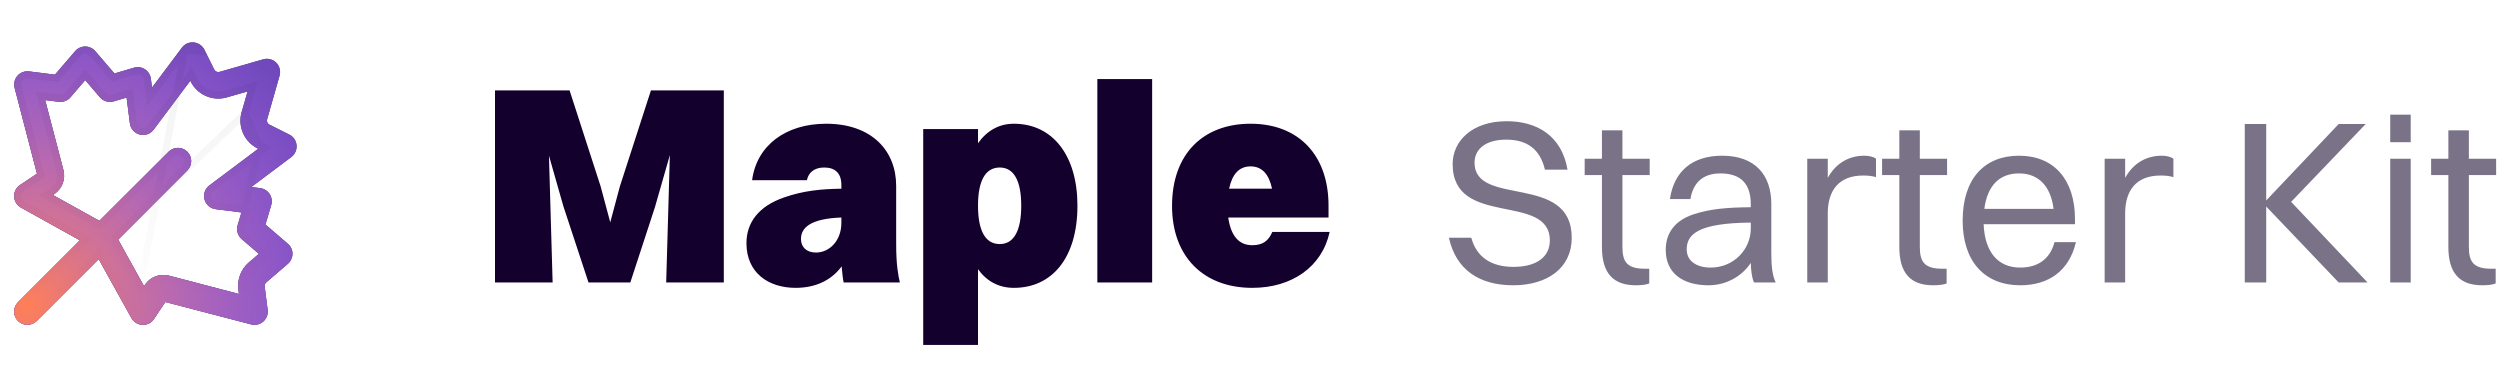
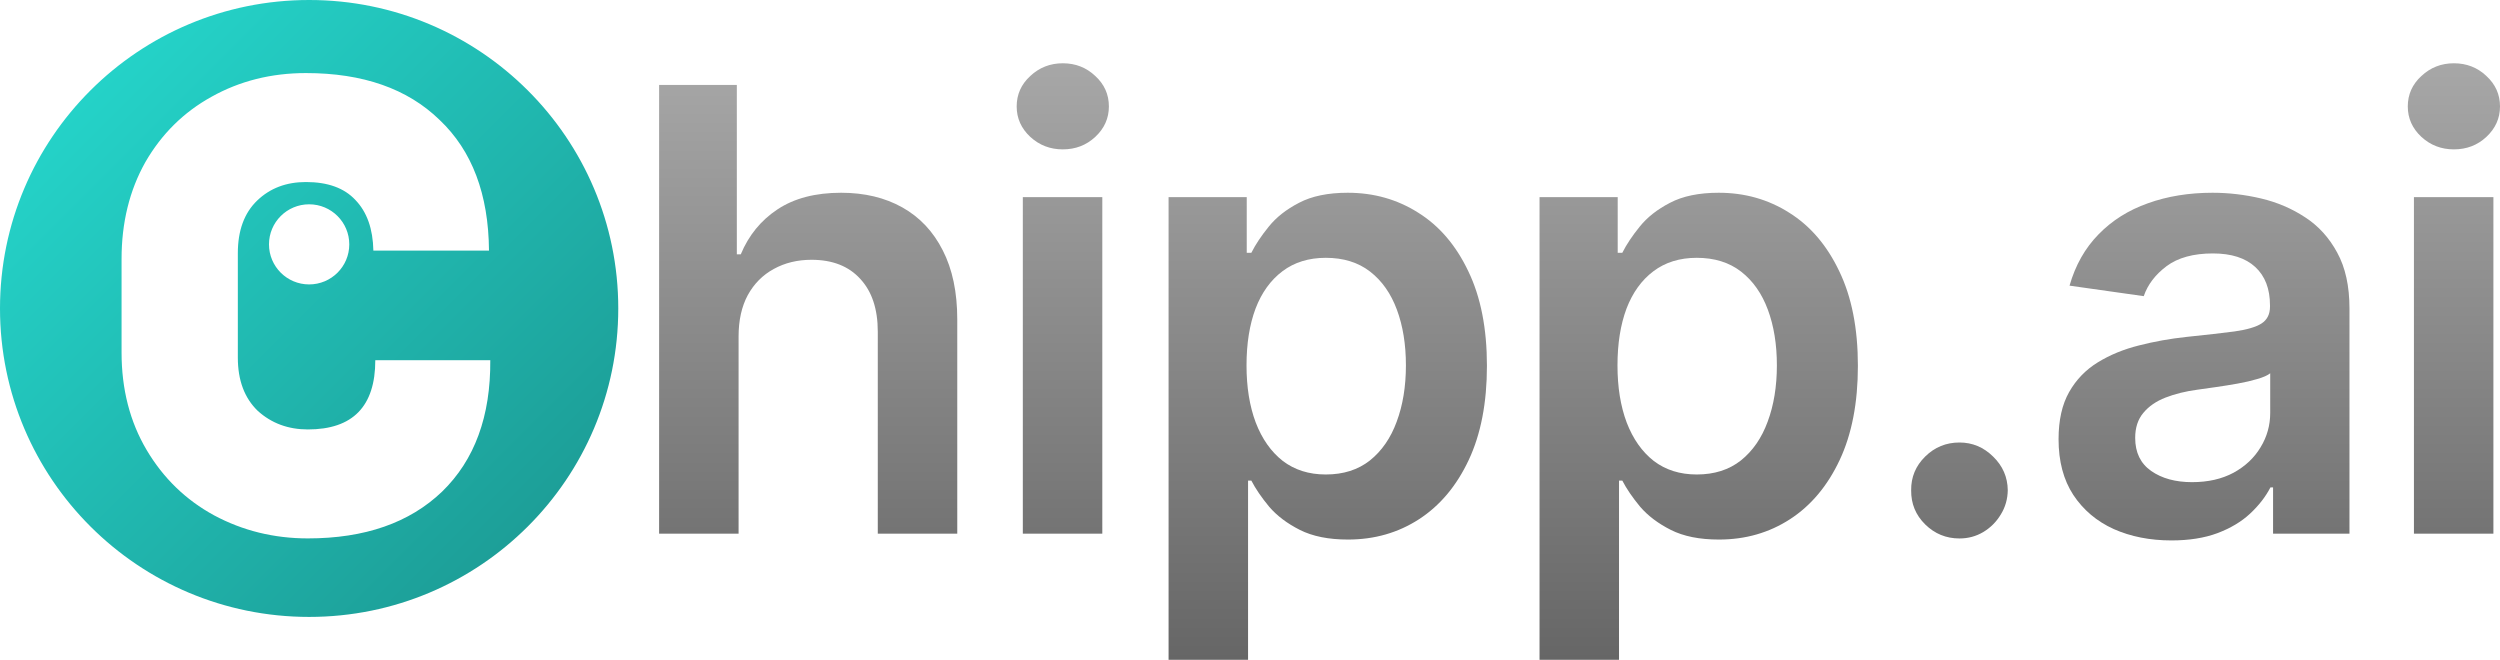
- <svg xmlns="http://www.w3.org/2000/svg" width="177" height="26" viewBox="0 0 177 26" fill="none">
-   <path d="M14.47 3.52C14.325 3.231 14.04 3.036 13.716 3.004C13.392 2.973 13.076 3.114 12.88 3.375L10.763 6.203L10.681 5.574C10.646 5.301 10.494 5.059 10.263 4.907C10.033 4.754 9.748 4.715 9.486 4.793L8.103 5.203L6.744 3.621C6.564 3.414 6.306 3.293 6.033 3.293C5.76 3.293 5.498 3.414 5.322 3.621L3.892 5.285L2.057 5.055C1.748 5.016 1.439 5.133 1.236 5.367C1.033 5.602 0.955 5.918 1.033 6.219L2.619 12.297L1.42 13.098C1.146 13.277 0.99 13.59 1.002 13.914C1.014 14.238 1.197 14.535 1.482 14.695L5.658 17.015L1.275 21.398C0.908 21.765 0.908 22.359 1.275 22.722C1.643 23.085 2.236 23.089 2.6 22.722L6.986 18.343L9.306 22.519C9.466 22.804 9.759 22.988 10.087 22.999C10.415 23.011 10.724 22.855 10.904 22.581L11.704 21.382L17.782 22.968C18.083 23.046 18.403 22.972 18.638 22.765C18.872 22.558 18.989 22.253 18.95 21.945L18.739 20.273C18.728 20.168 18.767 20.066 18.845 19.996L20.38 18.679C20.587 18.5 20.708 18.242 20.708 17.968C20.708 17.695 20.587 17.433 20.38 17.258L18.794 15.898L19.204 14.515C19.282 14.25 19.239 13.969 19.091 13.738C18.942 13.508 18.696 13.355 18.423 13.32L17.798 13.238L20.626 11.117C20.888 10.922 21.024 10.605 20.997 10.281C20.97 9.957 20.774 9.672 20.481 9.527L19.071 8.82C18.939 8.754 18.868 8.598 18.911 8.453L19.794 5.36C19.888 5.032 19.798 4.68 19.556 4.438C19.314 4.196 18.962 4.106 18.634 4.2L15.54 5.09C15.396 5.133 15.243 5.063 15.173 4.93L14.47 3.52ZM8.365 16.965L13.263 12.066C13.63 11.699 13.63 11.105 13.263 10.742C12.896 10.379 12.302 10.375 11.939 10.742L7.037 15.636L3.74 13.805L3.846 13.734C4.4 13.363 4.658 12.684 4.49 12.039L3.197 7.086L4.162 7.207C4.474 7.246 4.787 7.125 4.99 6.887L6.033 5.672L7.076 6.887C7.318 7.168 7.701 7.281 8.056 7.176L8.962 6.906L9.197 8.734C9.244 9.113 9.517 9.426 9.888 9.524C10.259 9.621 10.65 9.484 10.877 9.18L13.474 5.715L13.501 5.77C13.97 6.711 15.044 7.184 16.056 6.895L17.529 6.473L17.107 7.945C16.818 8.957 17.29 10.031 18.232 10.504L18.286 10.531L14.822 13.129C14.517 13.359 14.38 13.75 14.478 14.117C14.575 14.484 14.888 14.758 15.267 14.808L17.095 15.043L16.825 15.949C16.72 16.304 16.833 16.687 17.114 16.929L18.329 17.972L17.622 18.578C17.064 19.054 16.782 19.781 16.876 20.511L16.915 20.812L11.962 19.515C11.318 19.347 10.638 19.605 10.267 20.16L10.197 20.265L8.365 16.965Z" fill="#0D001D" />
-   <path d="M14.47 3.52C14.325 3.231 14.04 3.036 13.716 3.004C13.392 2.973 13.076 3.114 12.88 3.375L10.763 6.203L10.681 5.574C10.646 5.301 10.494 5.059 10.263 4.907C10.033 4.754 9.748 4.715 9.486 4.793L8.103 5.203L6.744 3.621C6.564 3.414 6.306 3.293 6.033 3.293C5.76 3.293 5.498 3.414 5.322 3.621L3.892 5.285L2.057 5.055C1.748 5.016 1.439 5.133 1.236 5.367C1.033 5.602 0.955 5.918 1.033 6.219L2.619 12.297L1.42 13.098C1.146 13.277 0.99 13.59 1.002 13.914C1.014 14.238 1.197 14.535 1.482 14.695L5.658 17.015L1.275 21.398C0.908 21.765 0.908 22.359 1.275 22.722C1.643 23.085 2.236 23.089 2.6 22.722L6.986 18.343L9.306 22.519C9.466 22.804 9.759 22.988 10.087 22.999C10.415 23.011 10.724 22.855 10.904 22.581L11.704 21.382L17.782 22.968C18.083 23.046 18.403 22.972 18.638 22.765C18.872 22.558 18.989 22.253 18.95 21.945L18.739 20.273C18.728 20.168 18.767 20.066 18.845 19.996L20.38 18.679C20.587 18.5 20.708 18.242 20.708 17.968C20.708 17.695 20.587 17.433 20.38 17.258L18.794 15.898L19.204 14.515C19.282 14.25 19.239 13.969 19.091 13.738C18.942 13.508 18.696 13.355 18.423 13.32L17.798 13.238L20.626 11.117C20.888 10.922 21.024 10.605 20.997 10.281C20.97 9.957 20.774 9.672 20.481 9.527L19.071 8.82C18.939 8.754 18.868 8.598 18.911 8.453L19.794 5.36C19.888 5.032 19.798 4.68 19.556 4.438C19.314 4.196 18.962 4.106 18.634 4.2L15.54 5.09C15.396 5.133 15.243 5.063 15.173 4.93L14.47 3.52ZM8.365 16.965L13.263 12.066C13.63 11.699 13.63 11.105 13.263 10.742C12.896 10.379 12.302 10.375 11.939 10.742L7.037 15.636L3.74 13.805L3.846 13.734C4.4 13.363 4.658 12.684 4.49 12.039L3.197 7.086L4.162 7.207C4.474 7.246 4.787 7.125 4.99 6.887L6.033 5.672L7.076 6.887C7.318 7.168 7.701 7.281 8.056 7.176L8.962 6.906L9.197 8.734C9.244 9.113 9.517 9.426 9.888 9.524C10.259 9.621 10.65 9.484 10.877 9.18L13.474 5.715L13.501 5.77C13.97 6.711 15.044 7.184 16.056 6.895L17.529 6.473L17.107 7.945C16.818 8.957 17.29 10.031 18.232 10.504L18.286 10.531L14.822 13.129C14.517 13.359 14.38 13.75 14.478 14.117C14.575 14.484 14.888 14.758 15.267 14.808L17.095 15.043L16.825 15.949C16.72 16.304 16.833 16.687 17.114 16.929L18.329 17.972L17.622 18.578C17.064 19.054 16.782 19.781 16.876 20.511L16.915 20.812L11.962 19.515C11.318 19.347 10.638 19.605 10.267 20.16L10.197 20.265L8.365 16.965Z" fill="url(#paint0_radial_64_8)" />
-   <path d="M14.47 3.52C14.325 3.231 14.04 3.036 13.716 3.004C13.392 2.973 13.076 3.114 12.88 3.375L10.763 6.203L10.681 5.574C10.646 5.301 10.494 5.059 10.263 4.907C10.033 4.754 9.748 4.715 9.486 4.793L8.103 5.203L6.744 3.621C6.564 3.414 6.306 3.293 6.033 3.293C5.76 3.293 5.498 3.414 5.322 3.621L3.892 5.285L2.057 5.055C1.748 5.016 1.439 5.133 1.236 5.367C1.033 5.602 0.955 5.918 1.033 6.219L2.619 12.297L1.42 13.098C1.146 13.277 0.99 13.59 1.002 13.914C1.014 14.238 1.197 14.535 1.482 14.695L5.658 17.015L1.275 21.398C0.908 21.765 0.908 22.359 1.275 22.722C1.643 23.085 2.236 23.089 2.6 22.722L6.986 18.343L9.306 22.519C9.466 22.804 9.759 22.988 10.087 22.999C10.415 23.011 10.724 22.855 10.904 22.581L11.704 21.382L17.782 22.968C18.083 23.046 18.403 22.972 18.638 22.765C18.872 22.558 18.989 22.253 18.95 21.945L18.739 20.273C18.728 20.168 18.767 20.066 18.845 19.996L20.38 18.679C20.587 18.5 20.708 18.242 20.708 17.968C20.708 17.695 20.587 17.433 20.38 17.258L18.794 15.898L19.204 14.515C19.282 14.25 19.239 13.969 19.091 13.738C18.942 13.508 18.696 13.355 18.423 13.32L17.798 13.238L20.626 11.117C20.888 10.922 21.024 10.605 20.997 10.281C20.97 9.957 20.774 9.672 20.481 9.527L19.071 8.82C18.939 8.754 18.868 8.598 18.911 8.453L19.794 5.36C19.888 5.032 19.798 4.68 19.556 4.438C19.314 4.196 18.962 4.106 18.634 4.2L15.54 5.09C15.396 5.133 15.243 5.063 15.173 4.93L14.47 3.52ZM8.365 16.965L13.263 12.066C13.63 11.699 13.63 11.105 13.263 10.742C12.896 10.379 12.302 10.375 11.939 10.742L7.037 15.636L3.74 13.805L3.846 13.734C4.4 13.363 4.658 12.684 4.49 12.039L3.197 7.086L4.162 7.207C4.474 7.246 4.787 7.125 4.99 6.887L6.033 5.672L7.076 6.887C7.318 7.168 7.701 7.281 8.056 7.176L8.962 6.906L9.197 8.734C9.244 9.113 9.517 9.426 9.888 9.524C10.259 9.621 10.65 9.484 10.877 9.18L13.474 5.715L13.501 5.77C13.97 6.711 15.044 7.184 16.056 6.895L17.529 6.473L17.107 7.945C16.818 8.957 17.29 10.031 18.232 10.504L18.286 10.531L14.822 13.129C14.517 13.359 14.38 13.75 14.478 14.117C14.575 14.484 14.888 14.758 15.267 14.808L17.095 15.043L16.825 15.949C16.72 16.304 16.833 16.687 17.114 16.929L18.329 17.972L17.622 18.578C17.064 19.054 16.782 19.781 16.876 20.511L16.915 20.812L11.962 19.515C11.318 19.347 10.638 19.605 10.267 20.16L10.197 20.265L8.365 16.965Z" fill="url(#paint1_radial_64_8)" />
-   <path d="M13.081 3.525L13.08 3.525L10.963 6.353L10.595 6.845L10.515 6.236L10.433 5.607L10.433 5.606C10.407 5.406 10.296 5.228 10.125 5.115C9.958 5.005 9.75 4.975 9.557 5.033L9.557 5.033L8.174 5.443L8.019 5.489L7.914 5.366L6.555 3.785C6.555 3.785 6.555 3.785 6.555 3.785C6.421 3.631 6.231 3.543 6.033 3.543C5.833 3.543 5.641 3.632 5.513 3.783L5.512 3.784L5.512 3.784L4.082 5.448L3.995 5.55L3.861 5.533L2.025 5.303L2.025 5.303C1.799 5.274 1.573 5.36 1.425 5.531C1.274 5.705 1.218 5.937 1.275 6.156C1.275 6.156 1.275 6.156 1.275 6.156L2.861 12.234L2.906 12.406L2.758 12.505L1.559 13.305L1.557 13.306C1.359 13.437 1.243 13.666 1.252 13.905C1.26 14.14 1.394 14.358 1.604 14.477C1.605 14.477 1.605 14.477 1.605 14.477L5.779 16.797L6.069 16.958L5.835 17.192L1.452 21.575C1.182 21.845 1.183 22.279 1.451 22.544C1.723 22.813 2.158 22.813 2.422 22.546L2.423 22.545L6.809 18.166L7.044 17.933L7.205 18.222L9.524 22.396C9.524 22.397 9.524 22.397 9.524 22.397L13.081 3.525ZM13.081 3.525C13.224 3.333 13.455 3.23 13.692 3.253C13.931 3.276 14.14 3.42 14.246 3.631L13.081 3.525ZM8.055 16.921L8.188 16.788L13.086 11.89C13.356 11.62 13.355 11.185 13.087 10.92C12.816 10.651 12.38 10.652 12.117 10.918L12.116 10.919L7.213 15.813L7.08 15.947L6.915 15.855L3.619 14.023L3.26 13.824L3.601 13.597L3.707 13.526C4.173 13.214 4.389 12.644 4.248 12.102L2.955 7.149L2.862 6.792L3.228 6.838L4.193 6.959C4.193 6.959 4.193 6.959 4.193 6.959C4.422 6.988 4.652 6.899 4.8 6.725L4.8 6.724L5.843 5.509L6.033 5.288L6.223 5.509L7.265 6.724C7.265 6.724 7.265 6.724 7.266 6.724C7.444 6.931 7.725 7.014 7.985 6.936C7.985 6.936 7.985 6.936 7.985 6.936L8.891 6.667L9.173 6.583L9.21 6.875L9.445 8.703L9.445 8.704C9.479 8.981 9.679 9.21 9.952 9.282C10.225 9.354 10.511 9.253 10.676 9.031L10.676 9.03L13.274 5.565L13.517 5.241L13.698 5.603L13.725 5.658L13.725 5.658C14.14 6.492 15.091 6.91 15.987 6.654L17.46 6.233L17.893 6.108L17.769 6.542L17.347 8.014L8.055 16.921ZM8.055 16.921L8.146 17.086L9.978 20.387L10.177 20.745L10.405 20.404L10.475 20.299M8.055 16.921L10.475 20.299M10.475 20.299L10.475 20.298C10.787 19.832 11.358 19.616 11.899 19.757L10.475 20.299ZM18.344 10.28L18.398 10.308L18.76 10.489L18.436 10.731L14.972 13.328C14.972 13.328 14.972 13.328 14.972 13.328C14.748 13.498 14.648 13.785 14.719 14.053C14.791 14.321 15.02 14.523 15.299 14.56C15.3 14.56 15.3 14.561 15.3 14.561L17.127 14.795L17.418 14.832L17.334 15.114L17.065 16.02L18.344 10.28ZM18.344 10.28C17.509 9.862 17.091 8.91 17.347 8.014L18.344 10.28ZM18.713 17.973L18.492 18.162L17.785 18.768L17.785 18.768C17.29 19.19 17.041 19.832 17.124 20.479L18.713 17.973ZM18.713 17.973L18.492 17.783M18.713 17.973L18.492 17.783M18.492 17.783L17.278 16.74C17.277 16.74 17.277 16.74 17.277 16.74M18.492 17.783L17.277 16.74M17.277 16.74C17.07 16.561 16.988 16.281 17.065 16.02L17.277 16.74ZM11.899 19.757L16.852 21.054L17.211 21.148L17.163 20.78L17.124 20.479L11.899 19.757Z" stroke="url(#paint2_linear_64_8)" stroke-opacity="0.05" stroke-width="0.5" />
-   <path d="M35.046 20V6.4H40.326L42.526 13.2L43.206 15.74L43.886 13.2L46.086 6.4H51.246V20H47.166L47.426 10.98L46.366 14.68L44.626 20H41.666L39.886 14.6L38.866 11.02L39.126 20H35.046ZM57.129 12.76H53.249C53.569 10.3 55.629 8.76 58.489 8.76C61.709 8.76 63.449 10.66 63.449 13.16V17.26C63.449 18.76 63.589 19.46 63.709 20H59.729C59.669 19.7 59.629 19.32 59.589 18.86C58.789 19.94 57.609 20.38 56.329 20.38C54.409 20.38 52.849 19.32 52.849 17.22C52.849 15.76 53.709 14.6 55.509 13.98C56.869 13.5 58.149 13.38 59.569 13.36V13.1C59.569 12.26 59.129 11.86 58.349 11.86C57.609 11.86 57.229 12.26 57.129 12.76ZM56.709 16.92C56.709 17.48 57.089 17.88 57.769 17.88C58.729 17.88 59.569 17.04 59.569 15.78V15.4C57.349 15.48 56.709 16.14 56.709 16.92ZM69.243 24.42H65.363V9.14H69.243V10.14C69.883 9.24 70.743 8.76 71.783 8.76C74.523 8.76 76.283 11 76.283 14.56C76.283 18.26 74.483 20.38 71.783 20.38C70.723 20.38 69.863 19.92 69.243 19.06V24.42ZM70.783 11.86C69.763 11.86 69.243 12.8 69.243 14.56C69.243 16.34 69.763 17.28 70.783 17.28C71.783 17.28 72.303 16.34 72.303 14.56C72.303 12.8 71.783 11.86 70.783 11.86ZM77.692 20V5.6H81.572V20H77.692ZM94.14 16.42C93.6 18.9 91.46 20.38 88.66 20.38C85.18 20.38 82.98 18.14 82.98 14.58C82.98 10.88 85.2 8.76 88.54 8.76C91.92 8.76 94.06 10.96 94.06 14.56V15.4H86.96C87.14 16.68 87.7 17.36 88.66 17.36C89.38 17.36 89.8 17.08 90.08 16.42H94.14ZM88.54 11.78C87.74 11.78 87.24 12.32 87.02 13.36H90.06C89.84 12.32 89.34 11.78 88.54 11.78Z" fill="#14002D" />
-   <path d="M104.398 11.519C104.398 14.687 111.279 12.229 111.279 16.832C111.279 18.994 109.53 20.198 107.137 20.198C104.728 20.198 103.078 19.093 102.583 16.832H104.167C104.53 18.169 105.537 18.895 107.154 18.895C108.837 18.895 109.728 18.152 109.728 17.03C109.728 13.598 102.847 16.155 102.847 11.618C102.847 10.001 104.2 8.582 106.675 8.582C108.837 8.582 110.569 9.621 110.982 12.014H109.381C109.035 10.529 108.078 9.886 106.642 9.886C105.223 9.886 104.398 10.529 104.398 11.519ZM113.416 17.476V12.393H112.195V11.239H113.416V9.226H114.868V11.239H116.799V12.393H114.868V17.476C114.868 18.532 115.182 19.026 116.469 19.026H116.766V20.066C116.601 20.148 116.238 20.198 115.825 20.198C114.192 20.198 113.416 19.323 113.416 17.476ZM119.683 14.093H118.231C118.511 12.162 119.782 11.024 121.927 11.024C124.27 11.024 125.408 12.393 125.408 14.44V17.888C125.408 18.895 125.491 19.521 125.722 20H124.187C124.022 19.654 123.973 19.142 123.956 18.614C123.214 19.72 122.026 20.198 120.97 20.198C119.155 20.198 117.934 19.357 117.934 17.69C117.934 16.485 118.594 15.611 119.881 15.182C121.069 14.786 122.273 14.687 123.956 14.671V14.473C123.956 13.053 123.296 12.278 121.795 12.278C120.541 12.278 119.864 12.971 119.683 14.093ZM119.419 17.657C119.419 18.465 120.095 18.944 121.118 18.944C122.735 18.944 123.956 17.674 123.956 16.172V15.759C120.227 15.793 119.419 16.584 119.419 17.657ZM127.954 20V11.239H129.406V12.591C130 11.519 130.94 11.024 131.996 11.024C132.343 11.024 132.656 11.107 132.821 11.239V12.542C132.574 12.46 132.26 12.427 131.914 12.427C130.165 12.427 129.406 13.515 129.406 15.1V20H127.954ZM134.472 17.476V12.393H133.251V11.239H134.472V9.226H135.924V11.239H137.854V12.393H135.924V17.476C135.924 18.532 136.237 19.026 137.524 19.026H137.821V20.066C137.656 20.148 137.293 20.198 136.881 20.198C135.247 20.198 134.472 19.323 134.472 17.476ZM146.975 17.145C146.497 19.192 145.028 20.198 143.032 20.198C140.491 20.198 138.956 18.482 138.956 15.627C138.956 12.658 140.491 11.024 142.949 11.024C145.424 11.024 146.909 12.723 146.909 15.512V15.875H140.441C140.524 17.838 141.448 18.944 143.032 18.944C144.269 18.944 145.144 18.35 145.457 17.145H146.975ZM142.949 12.278C141.547 12.278 140.705 13.152 140.491 14.786H145.391C145.193 13.169 144.319 12.278 142.949 12.278ZM149.009 20V11.239H150.461V12.591C151.055 11.519 151.996 11.024 153.052 11.024C153.398 11.024 153.712 11.107 153.877 11.239V12.542C153.629 12.46 153.316 12.427 152.969 12.427C151.22 12.427 150.461 13.515 150.461 15.1V20H149.009ZM158.93 20V8.78H160.448V14.192L165.579 8.78H167.493L162.213 14.291L167.625 20H165.579L160.448 14.621V20H158.93ZM169.227 10.067V8.12H170.679V10.067H169.227ZM169.227 20V11.239H170.679V20H169.227ZM173.344 17.476V12.393H172.123V11.239H173.344V9.226H174.796V11.239H176.727V12.393H174.796V17.476C174.796 18.532 175.11 19.026 176.397 19.026H176.694V20.066C176.529 20.148 176.166 20.198 175.753 20.198C174.12 20.198 173.344 19.323 173.344 17.476Z" fill="#0D0027" fill-opacity="0.55" />
+ <svg xmlns="http://www.w3.org/2000/svg" width="1023" height="270" viewBox="0 0 1023 270" fill="none">
+   <path d="M302.23 137.682V218.364H269.707V34.768H301.511V104.065H303.128C306.363 96.296 311.364 90.17 318.132 85.687C324.96 81.145 333.645 78.874 344.186 78.874C353.77 78.874 362.125 80.876 369.252 84.881C376.38 88.885 381.89 94.742 385.783 102.451C389.737 110.161 391.713 119.574 391.713 130.69V218.364H359.19V135.71C359.19 126.447 356.794 119.245 352.003 114.105C347.271 108.906 340.623 106.306 332.058 106.306C326.308 106.306 321.157 107.561 316.605 110.071C312.113 112.522 308.579 116.077 306.003 120.739C303.488 125.401 302.23 131.048 302.23 137.682Z" fill="url(#paint0_linear_757_3919)" fill-opacity="0.6" />
+   <path d="M418.54 218.364V80.667H451.063V218.364H418.54ZM434.891 61.124C429.74 61.124 425.308 59.421 421.595 56.014C417.881 52.548 416.024 48.395 416.024 43.554C416.024 38.653 417.881 34.499 421.595 31.093C425.308 27.627 429.74 25.893 434.891 25.893C440.102 25.893 444.534 27.627 448.188 31.093C451.902 34.499 453.758 38.653 453.758 43.554C453.758 48.395 451.902 52.548 448.188 56.014C444.534 59.421 440.102 61.124 434.891 61.124Z" fill="url(#paint1_linear_757_3919)" fill-opacity="0.6" />
+   <path d="M478.182 270V80.667H510.166V103.437H512.053C513.73 100.091 516.095 96.535 519.15 92.769C522.205 88.945 526.337 85.687 531.548 82.998C536.759 80.249 543.408 78.874 551.493 78.874C562.155 78.874 571.768 81.594 580.333 87.032C588.958 92.411 595.786 100.389 600.817 110.968C605.908 121.486 608.453 134.395 608.453 149.695C608.453 164.815 605.968 177.664 600.997 188.243C596.025 198.821 589.257 206.889 580.692 212.447C572.127 218.005 562.424 220.784 551.583 220.784C543.677 220.784 537.119 219.469 531.908 216.84C526.697 214.21 522.504 211.043 519.33 207.337C516.215 203.572 513.789 200.016 512.053 196.669H510.705V270H478.182ZM510.076 149.516C510.076 158.42 511.334 166.22 513.849 172.913C516.425 179.607 520.108 184.836 524.9 188.601C529.751 192.307 535.621 194.159 542.509 194.159C549.696 194.159 555.716 192.247 560.567 188.422C565.419 184.537 569.073 179.248 571.528 172.555C574.044 165.801 575.302 158.122 575.302 149.516C575.302 140.969 574.074 133.379 571.618 126.745C569.162 120.112 565.509 114.912 560.657 111.147C555.806 107.382 549.756 105.499 542.509 105.499C535.561 105.499 529.662 107.322 524.81 110.968C519.959 114.613 516.275 119.723 513.76 126.297C511.304 132.871 510.076 140.611 510.076 149.516Z" fill="url(#paint2_linear_757_3919)" fill-opacity="0.6" />
+   <path d="M629.98 270V80.667H661.964V103.437H663.85C665.527 100.091 667.893 96.535 670.948 92.769C674.003 88.945 678.135 85.687 683.346 82.998C688.557 80.249 695.205 78.874 703.291 78.874C713.953 78.874 723.566 81.594 732.131 87.032C740.755 92.411 747.583 100.389 752.615 110.968C757.706 121.486 760.251 134.395 760.251 149.695C760.251 164.815 757.766 177.664 752.794 188.243C747.823 198.821 741.055 206.889 732.49 212.447C723.925 218.005 714.222 220.784 703.381 220.784C695.475 220.784 688.916 219.469 683.706 216.84C678.495 214.21 674.302 211.043 671.128 207.337C668.013 203.572 665.587 200.016 663.85 196.669H662.503V270H629.98ZM661.874 149.516C661.874 158.42 663.132 166.22 665.647 172.913C668.223 179.607 671.906 184.836 676.698 188.601C681.549 192.307 687.419 194.159 694.307 194.159C701.494 194.159 707.514 192.247 712.365 188.422C717.217 184.537 720.87 179.248 723.326 172.555C725.842 165.801 727.099 158.122 727.099 149.516C727.099 140.969 725.872 133.379 723.416 126.745C720.96 120.112 717.307 114.912 712.455 111.147C707.604 107.382 701.554 105.499 694.307 105.499C687.359 105.499 681.459 107.322 676.608 110.968C671.756 114.613 668.073 119.723 665.557 126.297C663.102 132.871 661.874 140.611 661.874 149.516Z" fill="url(#paint3_linear_757_3919)" fill-opacity="0.6" />
+   <path d="M801.812 220.336C796.362 220.336 791.69 218.424 787.797 214.599C783.904 210.774 781.987 206.112 782.047 200.614C781.987 195.235 783.904 190.633 787.797 186.808C791.69 182.983 796.362 181.071 801.812 181.071C807.083 181.071 811.665 182.983 815.558 186.808C819.511 190.633 821.518 195.235 821.578 200.614C821.518 204.259 820.56 207.576 818.703 210.565C816.906 213.553 814.51 215.943 811.515 217.736C808.58 219.469 805.346 220.336 801.812 220.336Z" fill="url(#paint4_linear_757_3919)" fill-opacity="0.6" />
+   <path d="M888.542 221.143C879.797 221.143 871.921 219.589 864.913 216.481C857.965 213.314 852.455 208.652 848.382 202.496C844.369 196.341 842.363 188.751 842.363 179.726C842.363 171.957 843.8 165.532 846.675 160.452C849.55 155.372 853.473 151.308 858.445 148.26C863.416 145.212 869.016 142.912 875.245 141.358C881.534 139.744 888.033 138.579 894.741 137.862C902.827 137.025 909.385 136.278 914.416 135.62C919.448 134.903 923.101 133.827 925.377 132.393C927.713 130.899 928.881 128.598 928.881 125.49V124.952C928.881 118.199 926.875 112.97 922.862 109.264C918.849 105.559 913.069 103.706 905.522 103.706C897.556 103.706 891.237 105.439 886.565 108.906C881.953 112.372 878.839 116.466 877.222 121.187L846.855 116.884C849.251 108.517 853.204 101.525 858.714 95.907C864.224 90.23 870.963 85.986 878.929 83.177C886.895 80.309 895.699 78.874 905.342 78.874C911.991 78.874 918.609 79.651 925.197 81.205C931.786 82.759 937.805 85.329 943.256 88.915C948.706 92.441 953.079 97.252 956.373 103.348C959.727 109.444 961.404 117.064 961.404 126.207V218.364H930.139V199.448H929.061C927.084 203.273 924.299 206.859 920.705 210.206C917.172 213.493 912.709 216.153 907.319 218.185C901.988 220.157 895.729 221.143 888.542 221.143ZM896.987 197.297C903.516 197.297 909.176 196.012 913.967 193.442C918.759 190.813 922.442 187.346 925.018 183.043C927.653 178.74 928.971 174.049 928.971 168.969V152.743C927.953 153.579 926.216 154.356 923.76 155.074C921.364 155.791 918.669 156.418 915.674 156.956C912.679 157.494 909.715 157.972 906.78 158.39C903.845 158.809 901.299 159.167 899.143 159.466C894.292 160.124 889.949 161.199 886.116 162.694C882.283 164.188 879.258 166.279 877.042 168.969C874.826 171.598 873.718 175.005 873.718 179.188C873.718 185.165 875.904 189.677 880.276 192.725C884.649 195.773 890.219 197.297 896.987 197.297Z" fill="url(#paint5_linear_757_3919)" fill-opacity="0.6" />
+   <path d="M987.782 218.364V80.667H1020.3V218.364H987.782ZM1004.13 61.124C998.982 61.124 994.55 59.421 990.836 56.014C987.123 52.548 985.266 48.395 985.266 43.554C985.266 38.653 987.123 34.499 990.836 31.093C994.55 27.627 998.982 25.893 1004.13 25.893C1009.34 25.893 1013.78 27.627 1017.43 31.093C1021.14 34.499 1023 38.653 1023 43.554C1023 48.395 1021.14 52.548 1017.43 56.014C1013.78 59.421 1009.34 61.124 1004.13 61.124Z" fill="url(#paint6_linear_757_3919)" fill-opacity="0.6" />
+   <path fill-rule="evenodd" clip-rule="evenodd" d="M252.996 126.222C252.996 195.932 196.361 252.444 126.498 252.444C56.635 252.444 0 195.932 0 126.222C0 56.511 56.635 0 126.498 0C196.361 0 252.996 56.511 252.996 126.222ZM200.623 147.401C200.798 170.307 194.227 188.229 180.909 201.168C167.591 213.932 149.279 220.314 125.972 220.314C112.129 220.314 99.337 217.167 87.596 210.872C76.03 204.578 66.831 195.66 59.996 184.12C53.162 172.58 49.745 159.291 49.745 144.254V105.961C49.745 91.098 52.987 77.897 59.471 66.357C66.129 54.816 75.154 45.899 86.544 39.604C98.11 33.135 110.99 29.9 125.184 29.9C148.49 29.9 166.715 36.282 179.857 49.046C193.175 61.636 199.922 79.471 200.097 102.551H152.783C152.608 93.634 150.155 86.727 145.424 81.831C140.867 76.935 134.121 74.487 125.184 74.487C117.123 74.487 110.464 77.023 105.207 82.093C99.95 87.164 97.321 94.333 97.321 103.6V146.352C97.321 155.619 100.038 162.875 105.47 168.121C111.077 173.192 117.912 175.727 125.972 175.727C144.372 175.727 153.572 166.285 153.572 147.401H200.623ZM126.498 116.386C135.571 116.386 142.926 109.047 142.926 99.994C142.926 90.941 135.571 83.602 126.498 83.602C117.425 83.602 110.07 90.941 110.07 99.994C110.07 109.047 117.425 116.386 126.498 116.386Z" fill="url(#diagonalGradient)" />
  <defs>
-     <radialGradient id="paint0_radial_64_8" cx="0" cy="0" r="1" gradientUnits="userSpaceOnUse" gradientTransform="translate(1 23) rotate(-47.3271) scale(79.1336 79.1337)">
-       <stop stop-color="#9563FF" />
-       <stop offset="1" stop-color="#9563FF" stop-opacity="0" />
-     </radialGradient>
-     <radialGradient id="paint1_radial_64_8" cx="0" cy="0" r="1" gradientUnits="userSpaceOnUse" gradientTransform="translate(1.90911 21.6364) rotate(-41.7101) scale(28.0094 28.0093)">
-       <stop stop-color="#FF7F57" />
-       <stop offset="1" stop-color="#9563FF" stop-opacity="0" />
-     </radialGradient>
-     <linearGradient id="paint2_linear_64_8" x1="11" y1="3" x2="11" y2="23" gradientUnits="userSpaceOnUse">
-       <stop />
-       <stop offset="1" stop-opacity="0" />
+     <linearGradient id="diagonalGradient" x1="0%" y1="0%" x2="100%" y2="100%">
+       <stop offset="0%" style="stop-color:#26ddd2" />
+       <stop offset="100%" style="stop-color:#1b948e" />
+     </linearGradient>
+     <linearGradient id="paint0_linear_757_3919" x1="511.5" y1="0" x2="511.5" y2="270" gradientUnits="userSpaceOnUse">
+       <stop stop-opacity="0.53" />
+       <stop offset="1" />
+     </linearGradient>
+     <linearGradient id="paint1_linear_757_3919" x1="511.5" y1="0" x2="511.5" y2="270" gradientUnits="userSpaceOnUse">
+       <stop stop-opacity="0.53" />
+       <stop offset="1" />
+     </linearGradient>
+     <linearGradient id="paint2_linear_757_3919" x1="511.5" y1="0" x2="511.5" y2="270" gradientUnits="userSpaceOnUse">
+       <stop stop-opacity="0.53" />
+       <stop offset="1" />
+     </linearGradient>
+     <linearGradient id="paint3_linear_757_3919" x1="511.5" y1="0" x2="511.5" y2="270" gradientUnits="userSpaceOnUse">
+       <stop stop-opacity="0.53" />
+       <stop offset="1" />
+     </linearGradient>
+     <linearGradient id="paint4_linear_757_3919" x1="511.5" y1="0" x2="511.5" y2="270" gradientUnits="userSpaceOnUse">
+       <stop stop-opacity="0.53" />
+       <stop offset="1" />
+     </linearGradient>
+     <linearGradient id="paint5_linear_757_3919" x1="511.5" y1="0" x2="511.5" y2="270" gradientUnits="userSpaceOnUse">
+       <stop stop-opacity="0.53" />
+       <stop offset="1" />
+     </linearGradient>
+     <linearGradient id="paint6_linear_757_3919" x1="511.5" y1="0" x2="511.5" y2="270" gradientUnits="userSpaceOnUse">
+       <stop stop-opacity="0.53" />
+       <stop offset="1" />
    </linearGradient>
  </defs>
</svg>
